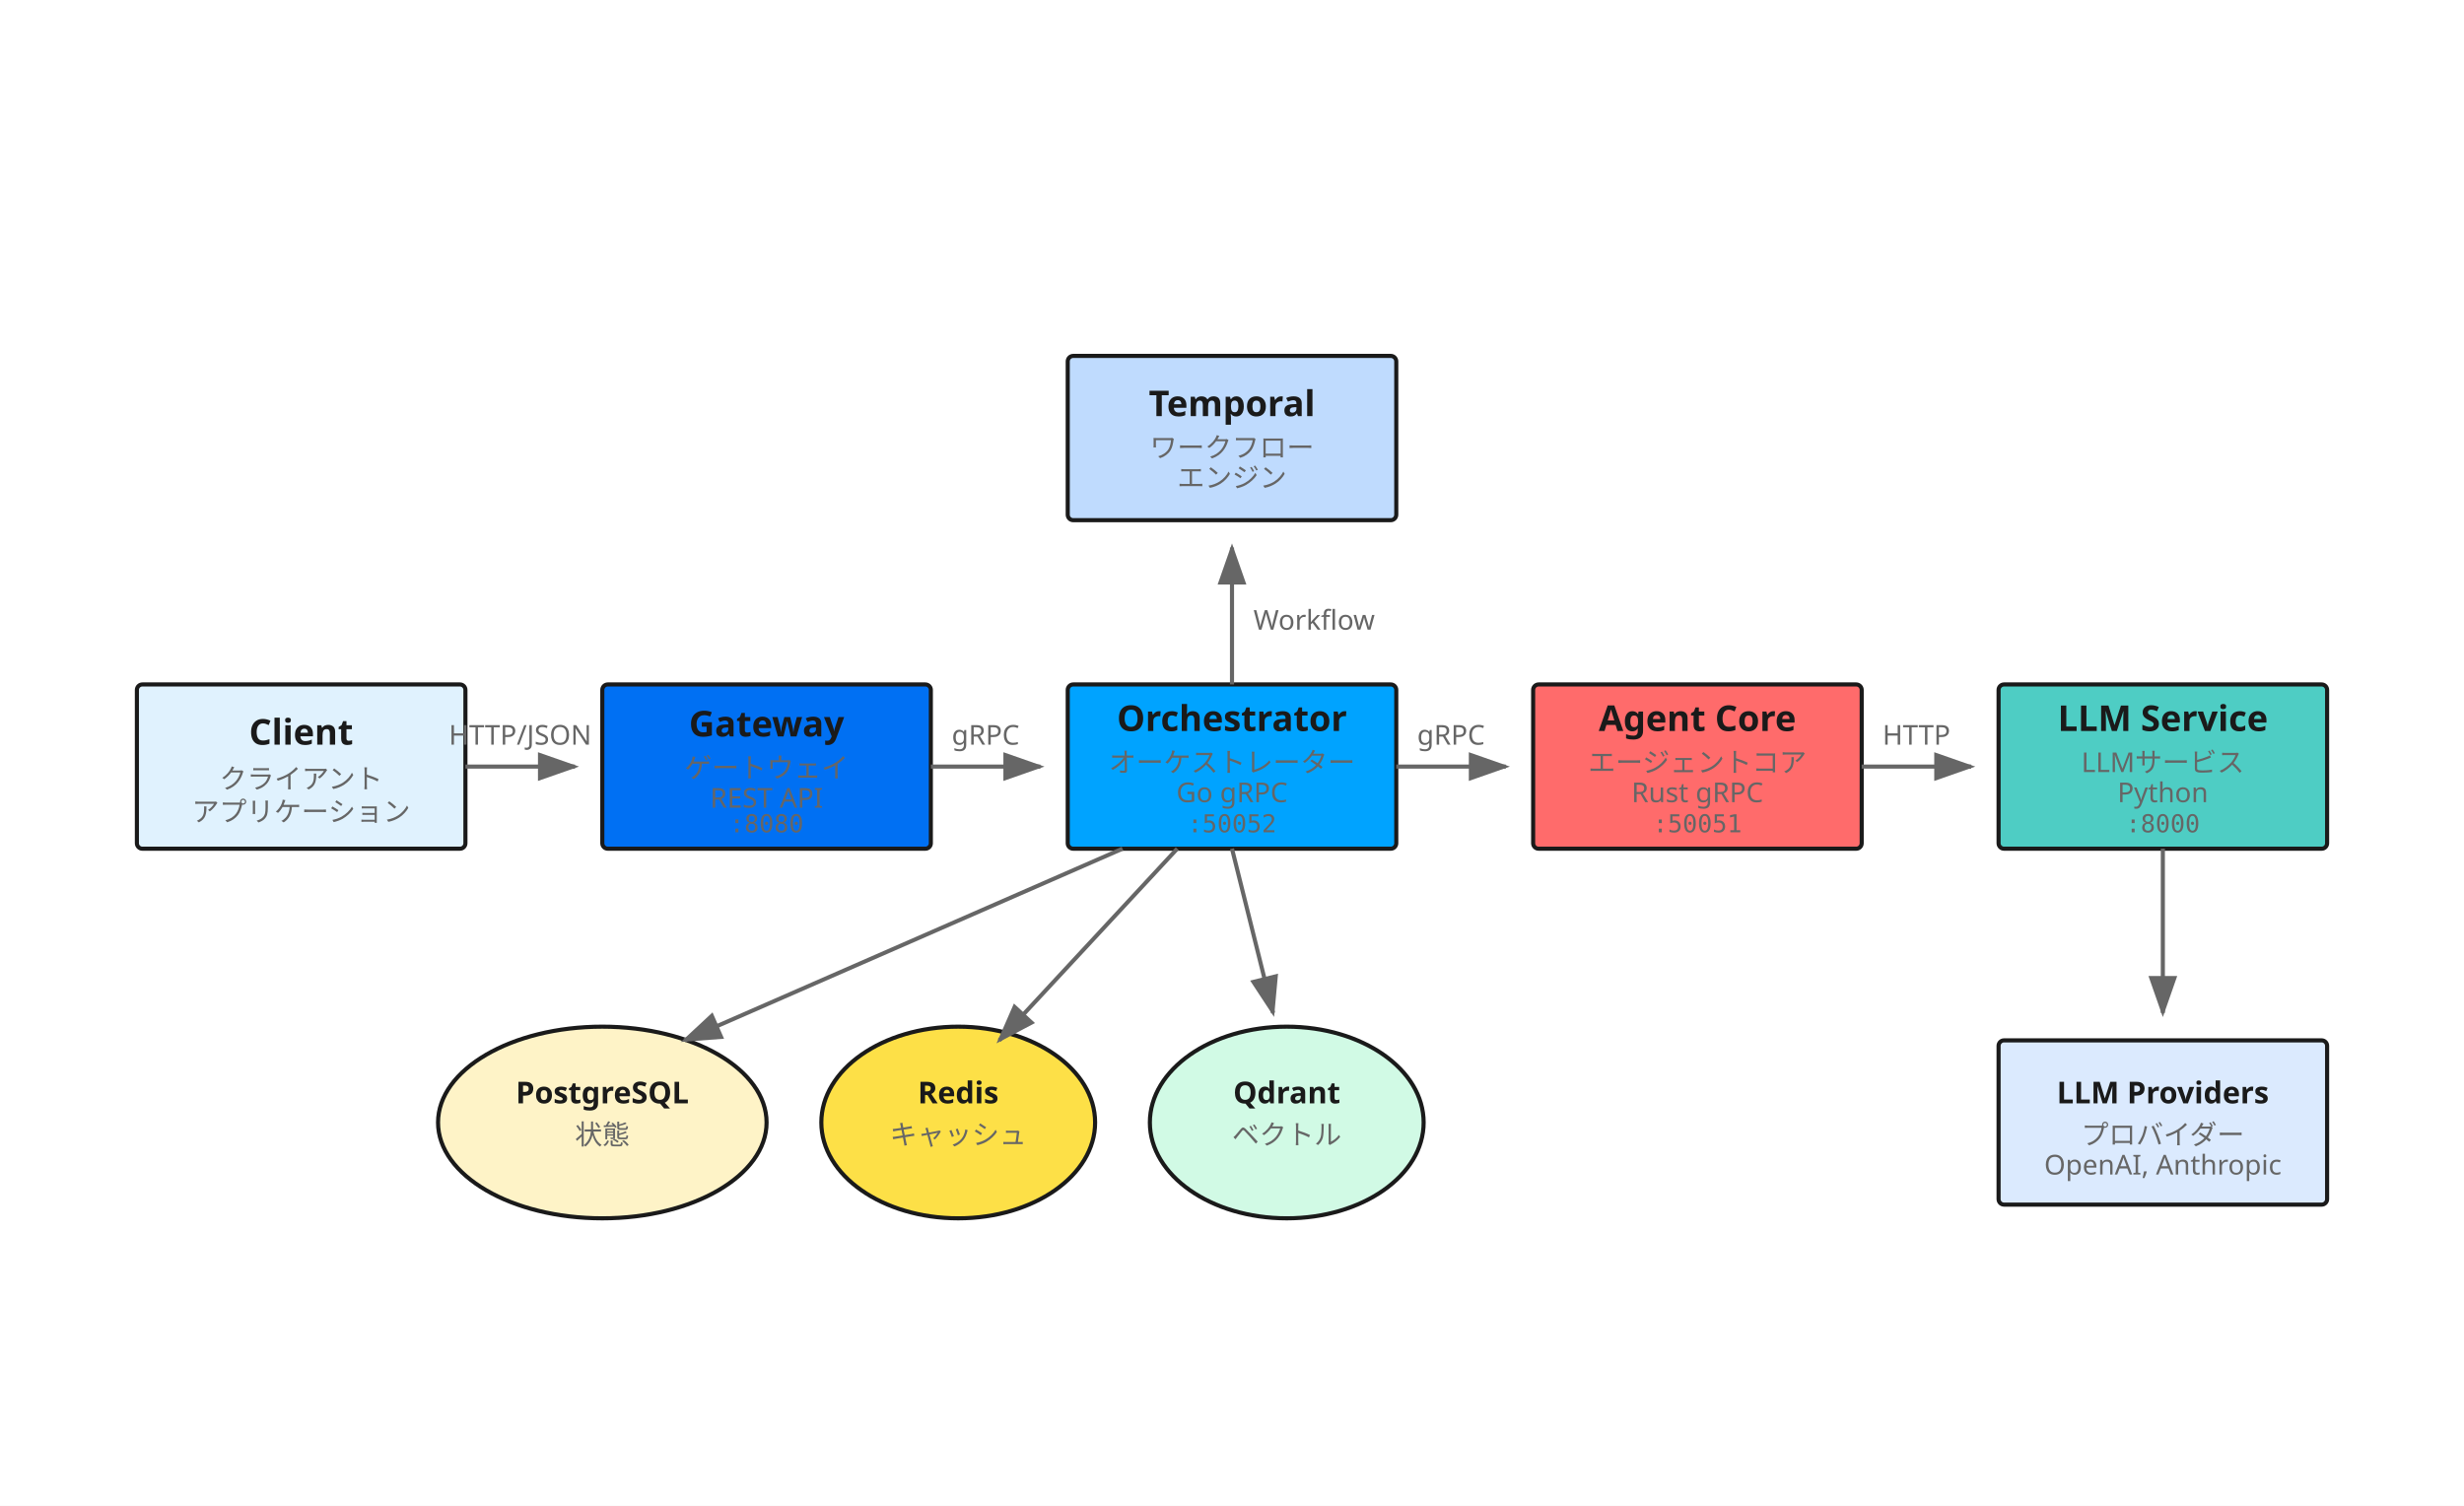
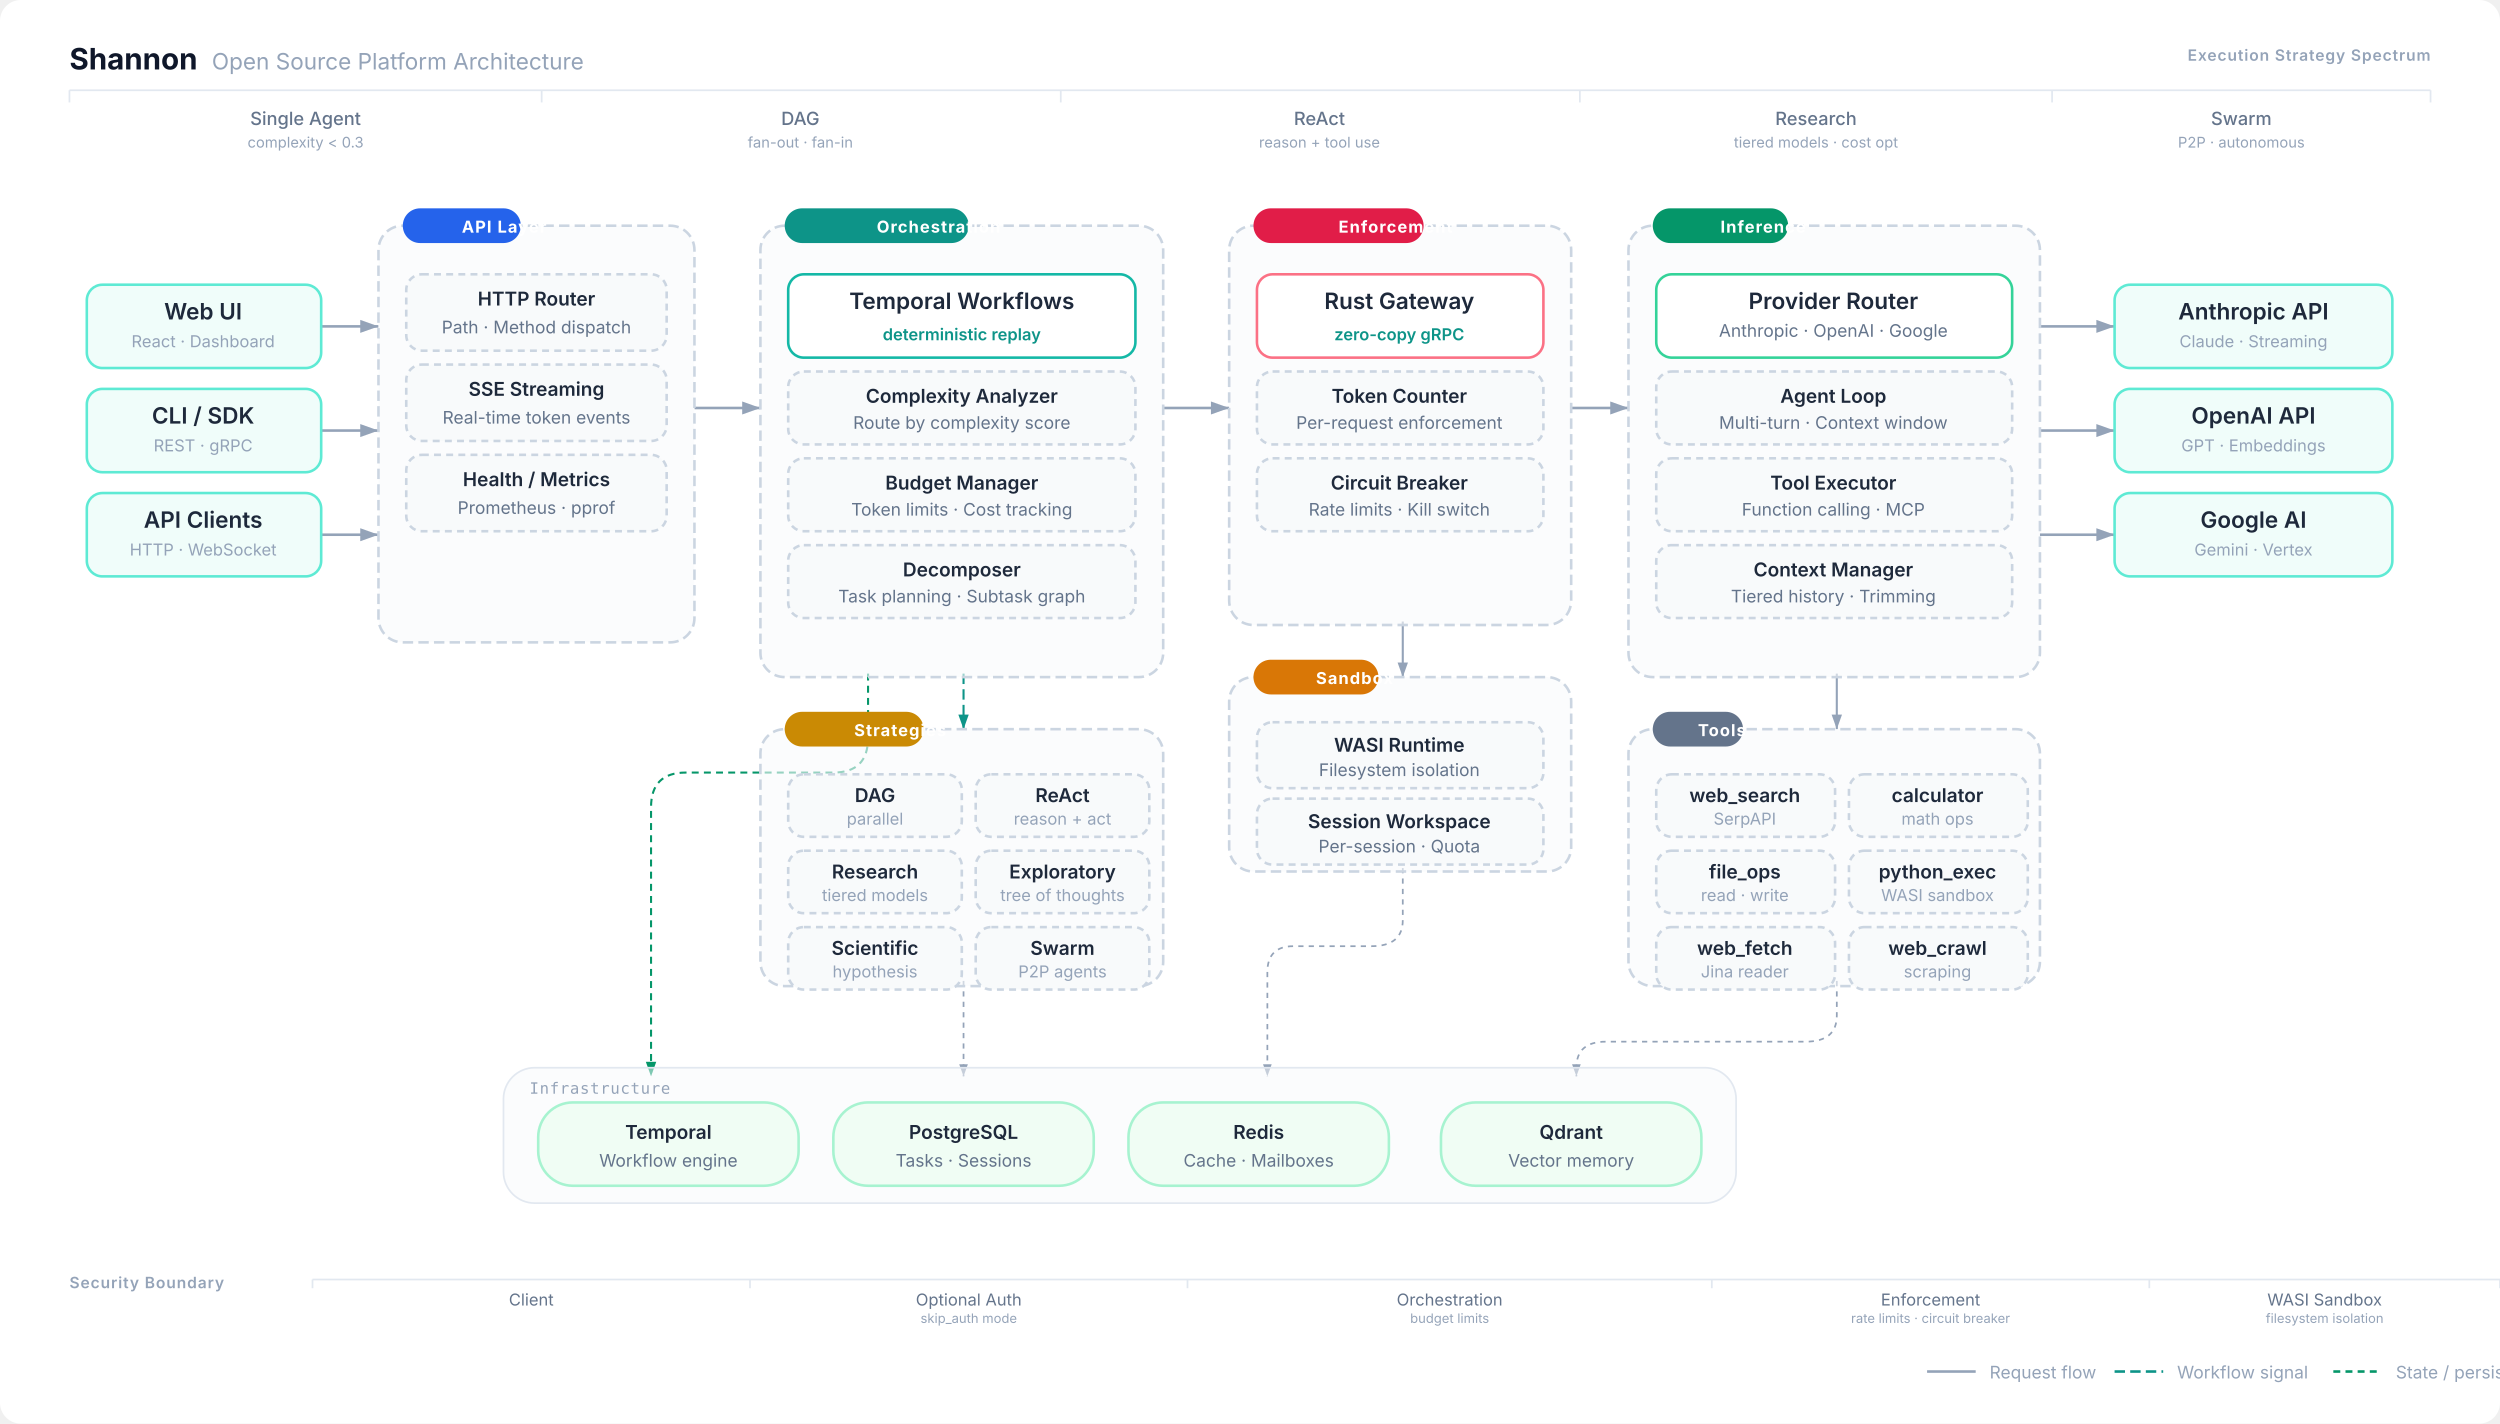
- <svg xmlns="http://www.w3.org/2000/svg" viewBox="0 0 900 550">
+ <svg xmlns="http://www.w3.org/2000/svg" viewBox="0 0 1440 820">
  <defs>
    <style>
-       .label { font: 500 10px 'SF Mono', 'Hiragino Sans', 'Noto Sans JP', sans-serif; fill: #666; text-anchor: middle; }
-       .box-text { font: 600 13px 'SF Mono', 'Hiragino Sans', 'Noto Sans JP', sans-serif; fill: #1a1a1a; text-anchor: middle; }
-       .box-text-sm { font: 600 11px 'SF Mono', 'Hiragino Sans', 'Noto Sans JP', sans-serif; fill: #1a1a1a; text-anchor: middle; }
-       .port { font: 500 9px 'SF Mono', monospace; fill: #666; text-anchor: middle; }
+       .title { font: 700 17px -apple-system, 'Inter', 'Segoe UI', sans-serif; fill: #0f172a; }
+       .title-sub { font: 400 13px -apple-system, 'Inter', sans-serif; fill: #94a3b8; }
+       .tag { font: 700 9.5px -apple-system, 'Inter', sans-serif; fill: #fff; letter-spacing: 0.6px; text-transform: uppercase; }
+       .box-text { font: 600 13px -apple-system, 'Inter', sans-serif; fill: #1e293b; text-anchor: middle; }
+       .box-text-sm { font: 600 11px -apple-system, 'Inter', sans-serif; fill: #1e293b; text-anchor: middle; }
+       .box-text-white { font: 600 13px -apple-system, 'Inter', sans-serif; fill: #fff; text-anchor: middle; }
+       .sub { font: 400 10px -apple-system, 'Inter', sans-serif; fill: #64748b; text-anchor: middle; }
+       .sub-white { font: 400 10px -apple-system, 'Inter', sans-serif; fill: rgba(255,255,255,0.8); text-anchor: middle; }
+       .tech { font: 400 9.5px -apple-system, 'Inter', sans-serif; fill: #94a3b8; text-anchor: middle; }
+       .metric { font: 600 9.5px -apple-system, 'Inter', sans-serif; fill: #0d9488; text-anchor: middle; }
+       .spectrum-text { font: 500 10.5px -apple-system, 'Inter', sans-serif; fill: #64748b; text-anchor: middle; }
+       .spectrum-label { font: 400 8.5px -apple-system, 'Inter', sans-serif; fill: #94a3b8; text-anchor: middle; }
+       .spectrum-title { font: 600 9px -apple-system, 'Inter', sans-serif; fill: #94a3b8; letter-spacing: 0.5px; text-transform: uppercase; text-anchor: end; }
+       .sec-title { font: 600 9px -apple-system, 'Inter', sans-serif; fill: #94a3b8; letter-spacing: 0.5px; text-transform: uppercase; }
+       .sec-text { font: 400 9.5px -apple-system, 'Inter', sans-serif; fill: #64748b; text-anchor: middle; }
+       .sec-sub { font: 400 7.5px -apple-system, 'Inter', sans-serif; fill: #94a3b8; text-anchor: middle; }
+       .infra-label { font: 500 9px 'SF Mono', 'Menlo', monospace; fill: #94a3b8; letter-spacing: 0.4px; }
+       .legend-text { font: 400 10px -apple-system, 'Inter', sans-serif; fill: #94a3b8; }
    </style>
-     <marker id="arrow" markerWidth="10" markerHeight="7" refX="9" refY="3.5" orient="auto">
-       <polygon points="0 0, 10 3.5, 0 7" fill="#666" />
+     <marker id="ah" markerWidth="7" markerHeight="5" refX="7" refY="2.5" orient="auto">
+       <polygon points="0 0, 7 2.5, 0 5" fill="#94a3b8" />
+     </marker>
+     <marker id="ah-signal" markerWidth="7" markerHeight="5" refX="7" refY="2.5" orient="auto">
+       <polygon points="0 0, 7 2.5, 0 5" fill="#0d9488" />
+     </marker>
+     <marker id="ah-state" markerWidth="7" markerHeight="5" refX="7" refY="2.5" orient="auto">
+       <polygon points="0 0, 7 2.5, 0 5" fill="#059669" />
    </marker>
  </defs>
-   <rect width="900" height="550" fill="#fff" />
-   <rect x="50" y="250" width="120" height="60" fill="#e0f2fe" stroke="#1a1a1a" stroke-width="1.5" rx="2" />
-   <text x="110" y="272" class="box-text">Client</text>
-   <text x="110" y="288" class="label">クライアント</text>
-   <text x="110" y="300" class="label">アプリケーション</text>
-   <rect x="220" y="250" width="120" height="60" fill="#0070F3" stroke="#1a1a1a" stroke-width="1.5" rx="2" />
-   <text x="280" y="269" class="box-text" fill="#fff">Gateway</text>
-   <text x="280" y="284" class="label" fill="#fff">ゲートウェイ</text>
-   <text x="280" y="295" class="label" fill="#fff">REST API</text>
-   <text x="280" y="304" class="port" fill="#dbeafe">:8080</text>
-   <rect x="390" y="250" width="120" height="60" fill="#00A3FF" stroke="#1a1a1a" stroke-width="1.5" rx="2" />
-   <text x="450" y="267" class="box-text">Orchestrator</text>
-   <text x="450" y="282" class="label">オーケストレーター</text>
-   <text x="450" y="293" class="label">Go gRPC</text>
-   <text x="450" y="304" class="port">:50052</text>
-   <rect x="560" y="250" width="120" height="60" fill="#FF6B6B" stroke="#1a1a1a" stroke-width="1.5" rx="2" />
-   <text x="620" y="267" class="box-text" fill="#fff">Agent Core</text>
-   <text x="620" y="282" class="label" fill="#fff">エージェントコア</text>
-   <text x="620" y="293" class="label" fill="#fff">Rust gRPC</text>
-   <text x="620" y="304" class="port" fill="#ffe5e5">:50051</text>
-   <rect x="730" y="250" width="120" height="60" fill="#4ECDC4" stroke="#1a1a1a" stroke-width="1.5" rx="2" />
-   <text x="790" y="267" class="box-text">LLM Service</text>
-   <text x="790" y="282" class="label">LLMサービス</text>
-   <text x="790" y="293" class="label">Python</text>
-   <text x="790" y="304" class="port">:8000</text>
-   <rect x="390" y="130" width="120" height="60" fill="#bfdbfe" stroke="#1a1a1a" stroke-width="1.5" rx="2" />
-   <text x="450" y="152" class="box-text">Temporal</text>
-   <text x="450" y="167" class="label">ワークフロー</text>
-   <text x="450" y="178" class="label">エンジン</text>
-   <rect x="730" y="380" width="120" height="60" fill="#dbeafe" stroke="#1a1a1a" stroke-width="1.5" rx="2" />
-   <text x="790" y="403" class="box-text-sm">LLM Providers</text>
-   <text x="790" y="418" class="label">プロバイダー</text>
-   <text x="790" y="429" class="label">OpenAI, Anthropic</text>
-   <ellipse cx="220" cy="410" rx="60" ry="35" fill="#fef3c7" stroke="#1a1a1a" stroke-width="1.5" />
-   <text x="220" y="403" class="box-text-sm">PostgreSQL</text>
-   <text x="220" y="418" class="label">状態</text>
-   <ellipse cx="350" cy="410" rx="50" ry="35" fill="#fde047" stroke="#1a1a1a" stroke-width="1.5" />
-   <text x="350" y="403" class="box-text-sm">Redis</text>
-   <text x="350" y="418" class="label">キャッシュ</text>
-   <ellipse cx="470" cy="410" rx="50" ry="35" fill="#d1fae5" stroke="#1a1a1a" stroke-width="1.5" />
-   <text x="470" y="403" class="box-text-sm">Qdrant</text>
-   <text x="470" y="418" class="label">ベクトル</text>
-   <line x1="170" y1="280" x2="210" y2="280" stroke="#666" stroke-width="1.5" marker-end="url(#arrow)" />
-   <text x="190" y="272" class="label">HTTP/JSON</text>
-   <line x1="340" y1="280" x2="380" y2="280" stroke="#666" stroke-width="1.5" marker-end="url(#arrow)" />
-   <text x="360" y="272" class="label">gRPC</text>
-   <line x1="510" y1="280" x2="550" y2="280" stroke="#666" stroke-width="1.5" marker-end="url(#arrow)" />
-   <text x="530" y="272" class="label">gRPC</text>
-   <line x1="680" y1="280" x2="720" y2="280" stroke="#666" stroke-width="1.5" marker-end="url(#arrow)" />
-   <text x="700" y="272" class="label">HTTP</text>
-   <line x1="450" y1="250" x2="450" y2="200" stroke="#666" stroke-width="1.5" marker-end="url(#arrow)" />
-   <text x="480" y="230" class="label">Workflow</text>
-   <line x1="790" y1="310" x2="790" y2="370" stroke="#666" stroke-width="1.5" marker-end="url(#arrow)" />
-   <line x1="410" y1="310" x2="250" y2="380" stroke="#666" stroke-width="1.5" marker-end="url(#arrow)" />
-   <line x1="430" y1="310" x2="365" y2="380" stroke="#666" stroke-width="1.5" marker-end="url(#arrow)" />
-   <line x1="450" y1="310" x2="465" y2="370" stroke="#666" stroke-width="1.5" marker-end="url(#arrow)" />
+   <rect width="1440" height="820" fill="#ffffff" rx="12" />
+   <text x="40" y="40" class="title">Shannon</text>
+   <text x="122" y="40" class="title-sub">Open Source Platform Architecture</text>
+   <text x="1400" y="35" class="spectrum-title">Execution Strategy Spectrum</text>
+   <g transform="translate(40, 52)">
+     <line x1="0" y1="0" x2="1360" y2="0" stroke="#e2e8f0" stroke-width="1" />
+     <line x1="0" y1="0" x2="0" y2="7" stroke="#e2e8f0" stroke-width="1" />
+     <line x1="272" y1="0" x2="272" y2="7" stroke="#e2e8f0" stroke-width="1" />
+     <line x1="571" y1="0" x2="571" y2="7" stroke="#e2e8f0" stroke-width="1" />
+     <line x1="870" y1="0" x2="870" y2="7" stroke="#e2e8f0" stroke-width="1" />
+     <line x1="1142" y1="0" x2="1142" y2="7" stroke="#e2e8f0" stroke-width="1" />
+     <line x1="1360" y1="0" x2="1360" y2="7" stroke="#e2e8f0" stroke-width="1" />
+     <text x="136" y="20" class="spectrum-text">Single Agent</text>
+     <text x="136" y="33" class="spectrum-label">complexity &lt; 0.3</text>
+     <text x="421" y="20" class="spectrum-text">DAG</text>
+     <text x="421" y="33" class="spectrum-label">fan-out · fan-in</text>
+     <text x="720" y="20" class="spectrum-text">ReAct</text>
+     <text x="720" y="33" class="spectrum-label">reason + tool use</text>
+     <text x="1006" y="20" class="spectrum-text">Research</text>
+     <text x="1006" y="33" class="spectrum-label">tiered models · cost opt</text>
+     <text x="1251" y="20" class="spectrum-text">Swarm</text>
+     <text x="1251" y="33" class="spectrum-label">P2P · autonomous</text>
+   </g>
+   <line x1="185" y1="188" x2="218" y2="188" stroke="#94a3b8" stroke-width="1.5" marker-end="url(#ah)" />
+   <line x1="185" y1="248" x2="218" y2="248" stroke="#94a3b8" stroke-width="1.5" marker-end="url(#ah)" />
+   <line x1="185" y1="308" x2="218" y2="308" stroke="#94a3b8" stroke-width="1.5" marker-end="url(#ah)" />
+   <line x1="400" y1="235" x2="438" y2="235" stroke="#94a3b8" stroke-width="1.5" marker-end="url(#ah)" />
+   <line x1="670" y1="235" x2="708" y2="235" stroke="#94a3b8" stroke-width="1.5" marker-end="url(#ah)" />
+   <line x1="905" y1="235" x2="938" y2="235" stroke="#94a3b8" stroke-width="1.5" marker-end="url(#ah)" />
+   <line x1="1175" y1="188" x2="1218" y2="188" stroke="#94a3b8" stroke-width="1.5" marker-end="url(#ah)" />
+   <line x1="1175" y1="248" x2="1218" y2="248" stroke="#94a3b8" stroke-width="1.5" marker-end="url(#ah)" />
+   <line x1="1175" y1="308" x2="1218" y2="308" stroke="#94a3b8" stroke-width="1.5" marker-end="url(#ah)" />
+   <line x1="555" y1="388" x2="555" y2="420" stroke="#0d9488" stroke-width="1.2" stroke-dasharray="6,3" marker-end="url(#ah-signal)" />
+   <line x1="808" y1="358" x2="808" y2="390" stroke="#94a3b8" stroke-width="1.2" marker-end="url(#ah)" />
+   <line x1="1058" y1="388" x2="1058" y2="420" stroke="#94a3b8" stroke-width="1.2" marker-end="url(#ah)" />
+   <path d="M 500 388 L 500 425 Q 500 445, 480 445 L 395 445 Q 375 445, 375 465 L 375 620" stroke="#059669" stroke-width="1.2" stroke-dasharray="4,3" fill="none" marker-end="url(#ah-state)" />
+   <path d="M 555 565 L 555 620" stroke="#94a3b8" stroke-width="1" stroke-dasharray="3,3" fill="none" marker-end="url(#ah)" />
+   <path d="M 808 500 L 808 530 Q 808 545, 790 545 L 745 545 Q 730 545, 730 560 L 730 620" stroke="#94a3b8" stroke-width="1" stroke-dasharray="3,3" fill="none" marker-end="url(#ah)" />
+   <path d="M 1058 565 L 1058 585 Q 1058 600, 1040 600 L 925 600 Q 908 600, 908 615 L 908 620" stroke="#94a3b8" stroke-width="1" stroke-dasharray="3,3" fill="none" marker-end="url(#ah)" />
+   <rect x="50" y="164" width="135" height="48" fill="#f0fdfa" stroke="#5eead4" stroke-width="1.5" rx="9" />
+   <text x="117" y="184" class="box-text">Web UI</text>
+   <text x="117" y="200" class="tech">React · Dashboard</text>
+   <rect x="50" y="224" width="135" height="48" fill="#f0fdfa" stroke="#5eead4" stroke-width="1.5" rx="9" />
+   <text x="117" y="244" class="box-text">CLI / SDK</text>
+   <text x="117" y="260" class="tech">REST · gRPC</text>
+   <rect x="50" y="284" width="135" height="48" fill="#f0fdfa" stroke="#5eead4" stroke-width="1.5" rx="9" />
+   <text x="117" y="304" class="box-text">API Clients</text>
+   <text x="117" y="320" class="tech">HTTP · WebSocket</text>
+   <rect x="218" y="130" width="182" height="240" fill="rgba(248,250,252,0.6)" stroke="#cbd5e1" stroke-width="1.5" stroke-dasharray="6,3" rx="14" />
+   <rect x="232" y="120" width="68" height="20" fill="#2563eb" rx="10" />
+   <text x="266" y="134" class="tag">API Layer</text>
+   <rect x="234" y="158" width="150" height="44" fill="#f8fafb" stroke="#cbd5e1" stroke-width="1.5" stroke-dasharray="4,3" rx="9" />
+   <text x="309" y="176" class="box-text-sm">HTTP Router</text>
+   <text x="309" y="192" class="sub">Path · Method dispatch</text>
+   <rect x="234" y="210" width="150" height="44" fill="#f8fafb" stroke="#cbd5e1" stroke-width="1.5" stroke-dasharray="4,3" rx="9" />
+   <text x="309" y="228" class="box-text-sm">SSE Streaming</text>
+   <text x="309" y="244" class="sub">Real-time token events</text>
+   <rect x="234" y="262" width="150" height="44" fill="#f8fafb" stroke="#cbd5e1" stroke-width="1.5" stroke-dasharray="4,3" rx="9" />
+   <text x="309" y="280" class="box-text-sm">Health / Metrics</text>
+   <text x="309" y="296" class="sub">Prometheus · pprof</text>
+   <rect x="438" y="130" width="232" height="260" fill="rgba(248,250,252,0.6)" stroke="#cbd5e1" stroke-width="1.5" stroke-dasharray="6,3" rx="14" />
+   <rect x="452" y="120" width="106" height="20" fill="#0d9488" rx="10" />
+   <text x="505" y="134" class="tag">Orchestration</text>
+   <rect x="454" y="158" width="200" height="48" fill="#fff" stroke="#14b8a6" stroke-width="1.5" rx="9" />
+   <text x="554" y="178" class="box-text">Temporal Workflows</text>
+   <text x="554" y="196" class="metric">deterministic replay</text>
+   <rect x="454" y="214" width="200" height="42" fill="#f8fafb" stroke="#cbd5e1" stroke-width="1.5" stroke-dasharray="4,3" rx="9" />
+   <text x="554" y="232" class="box-text-sm">Complexity Analyzer</text>
+   <text x="554" y="247" class="sub">Route by complexity score</text>
+   <rect x="454" y="264" width="200" height="42" fill="#f8fafb" stroke="#cbd5e1" stroke-width="1.5" stroke-dasharray="4,3" rx="9" />
+   <text x="554" y="282" class="box-text-sm">Budget Manager</text>
+   <text x="554" y="297" class="sub">Token limits · Cost tracking</text>
+   <rect x="454" y="314" width="200" height="42" fill="#f8fafb" stroke="#cbd5e1" stroke-width="1.5" stroke-dasharray="4,3" rx="9" />
+   <text x="554" y="332" class="box-text-sm">Decomposer</text>
+   <text x="554" y="347" class="sub">Task planning · Subtask graph</text>
+   <rect x="708" y="130" width="197" height="230" fill="rgba(248,250,252,0.6)" stroke="#cbd5e1" stroke-width="1.5" stroke-dasharray="6,3" rx="14" />
+   <rect x="722" y="120" width="98" height="20" fill="#e11d48" rx="10" />
+   <text x="771" y="134" class="tag">Enforcement</text>
+   <rect x="724" y="158" width="165" height="48" fill="#fff" stroke="#fb7185" stroke-width="1.5" rx="9" />
+   <text x="806" y="178" class="box-text">Rust Gateway</text>
+   <text x="806" y="196" class="metric">zero-copy gRPC</text>
+   <rect x="724" y="214" width="165" height="42" fill="#f8fafb" stroke="#cbd5e1" stroke-width="1.5" stroke-dasharray="4,3" rx="9" />
+   <text x="806" y="232" class="box-text-sm">Token Counter</text>
+   <text x="806" y="247" class="sub">Per-request enforcement</text>
+   <rect x="724" y="264" width="165" height="42" fill="#f8fafb" stroke="#cbd5e1" stroke-width="1.5" stroke-dasharray="4,3" rx="9" />
+   <text x="806" y="282" class="box-text-sm">Circuit Breaker</text>
+   <text x="806" y="297" class="sub">Rate limits · Kill switch</text>
+   <rect x="938" y="130" width="237" height="260" fill="rgba(248,250,252,0.6)" stroke="#cbd5e1" stroke-width="1.5" stroke-dasharray="6,3" rx="14" />
+   <rect x="952" y="120" width="78" height="20" fill="#059669" rx="10" />
+   <text x="991" y="134" class="tag">Inference</text>
+   <rect x="954" y="158" width="205" height="48" fill="#fff" stroke="#34d399" stroke-width="1.5" rx="9" />
+   <text x="1056" y="178" class="box-text">Provider Router</text>
+   <text x="1056" y="194" class="sub">Anthropic · OpenAI · Google</text>
+   <rect x="954" y="214" width="205" height="42" fill="#f8fafb" stroke="#cbd5e1" stroke-width="1.5" stroke-dasharray="4,3" rx="9" />
+   <text x="1056" y="232" class="box-text-sm">Agent Loop</text>
+   <text x="1056" y="247" class="sub">Multi-turn · Context window</text>
+   <rect x="954" y="264" width="205" height="42" fill="#f8fafb" stroke="#cbd5e1" stroke-width="1.5" stroke-dasharray="4,3" rx="9" />
+   <text x="1056" y="282" class="box-text-sm">Tool Executor</text>
+   <text x="1056" y="297" class="sub">Function calling · MCP</text>
+   <rect x="954" y="314" width="205" height="42" fill="#f8fafb" stroke="#cbd5e1" stroke-width="1.5" stroke-dasharray="4,3" rx="9" />
+   <text x="1056" y="332" class="box-text-sm">Context Manager</text>
+   <text x="1056" y="347" class="sub">Tiered history · Trimming</text>
+   <rect x="1218" y="164" width="160" height="48" fill="#f0fdfa" stroke="#5eead4" stroke-width="1.5" rx="9" />
+   <text x="1298" y="184" class="box-text">Anthropic API</text>
+   <text x="1298" y="200" class="tech">Claude · Streaming</text>
+   <rect x="1218" y="224" width="160" height="48" fill="#f0fdfa" stroke="#5eead4" stroke-width="1.5" rx="9" />
+   <text x="1298" y="244" class="box-text">OpenAI API</text>
+   <text x="1298" y="260" class="tech">GPT · Embeddings</text>
+   <rect x="1218" y="284" width="160" height="48" fill="#f0fdfa" stroke="#5eead4" stroke-width="1.5" rx="9" />
+   <text x="1298" y="304" class="box-text">Google AI</text>
+   <text x="1298" y="320" class="tech">Gemini · Vertex</text>
+   <rect x="438" y="420" width="232" height="148" fill="rgba(248,250,252,0.6)" stroke="#cbd5e1" stroke-width="1.5" stroke-dasharray="6,3" rx="14" />
+   <rect x="452" y="410" width="80" height="20" fill="#ca8a04" rx="10" />
+   <text x="492" y="424" class="tag">Strategies</text>
+   <rect x="454" y="446" width="100" height="36" fill="#f8fafb" stroke="#cbd5e1" stroke-width="1.5" stroke-dasharray="4,3" rx="9" />
+   <text x="504" y="462" class="box-text-sm">DAG</text>
+   <text x="504" y="475" class="tech">parallel</text>
+   <rect x="562" y="446" width="100" height="36" fill="#f8fafb" stroke="#cbd5e1" stroke-width="1.5" stroke-dasharray="4,3" rx="9" />
+   <text x="612" y="462" class="box-text-sm">ReAct</text>
+   <text x="612" y="475" class="tech">reason + act</text>
+   <rect x="454" y="490" width="100" height="36" fill="#f8fafb" stroke="#cbd5e1" stroke-width="1.5" stroke-dasharray="4,3" rx="9" />
+   <text x="504" y="506" class="box-text-sm">Research</text>
+   <text x="504" y="519" class="tech">tiered models</text>
+   <rect x="562" y="490" width="100" height="36" fill="#f8fafb" stroke="#cbd5e1" stroke-width="1.5" stroke-dasharray="4,3" rx="9" />
+   <text x="612" y="506" class="box-text-sm">Exploratory</text>
+   <text x="612" y="519" class="tech">tree of thoughts</text>
+   <rect x="454" y="534" width="100" height="36" fill="#f8fafb" stroke="#cbd5e1" stroke-width="1.5" stroke-dasharray="4,3" rx="9" />
+   <text x="504" y="550" class="box-text-sm">Scientific</text>
+   <text x="504" y="563" class="tech">hypothesis</text>
+   <rect x="562" y="534" width="100" height="36" fill="#f8fafb" stroke="#cbd5e1" stroke-width="1.5" stroke-dasharray="4,3" rx="9" />
+   <text x="612" y="550" class="box-text-sm">Swarm</text>
+   <text x="612" y="563" class="tech">P2P agents</text>
+   <rect x="708" y="390" width="197" height="112" fill="rgba(248,250,252,0.6)" stroke="#cbd5e1" stroke-width="1.5" stroke-dasharray="6,3" rx="14" />
+   <rect x="722" y="380" width="72" height="20" fill="#d97706" rx="10" />
+   <text x="758" y="394" class="tag">Sandbox</text>
+   <rect x="724" y="416" width="165" height="38" fill="#f8fafb" stroke="#cbd5e1" stroke-width="1.5" stroke-dasharray="4,3" rx="9" />
+   <text x="806" y="433" class="box-text-sm">WASI Runtime</text>
+   <text x="806" y="447" class="sub">Filesystem isolation</text>
+   <rect x="724" y="460" width="165" height="38" fill="#f8fafb" stroke="#cbd5e1" stroke-width="1.5" stroke-dasharray="4,3" rx="9" />
+   <text x="806" y="477" class="box-text-sm">Session Workspace</text>
+   <text x="806" y="491" class="sub">Per-session · Quota</text>
+   <rect x="938" y="420" width="237" height="148" fill="rgba(248,250,252,0.6)" stroke="#cbd5e1" stroke-width="1.5" stroke-dasharray="6,3" rx="14" />
+   <rect x="952" y="410" width="52" height="20" fill="#64748b" rx="10" />
+   <text x="978" y="424" class="tag">Tools</text>
+   <rect x="954" y="446" width="103" height="36" fill="#f8fafb" stroke="#cbd5e1" stroke-width="1.5" stroke-dasharray="4,3" rx="9" />
+   <text x="1005" y="462" class="box-text-sm">web_search</text>
+   <text x="1005" y="475" class="tech">SerpAPI</text>
+   <rect x="1065" y="446" width="103" height="36" fill="#f8fafb" stroke="#cbd5e1" stroke-width="1.5" stroke-dasharray="4,3" rx="9" />
+   <text x="1116" y="462" class="box-text-sm">calculator</text>
+   <text x="1116" y="475" class="tech">math ops</text>
+   <rect x="954" y="490" width="103" height="36" fill="#f8fafb" stroke="#cbd5e1" stroke-width="1.5" stroke-dasharray="4,3" rx="9" />
+   <text x="1005" y="506" class="box-text-sm">file_ops</text>
+   <text x="1005" y="519" class="tech">read · write</text>
+   <rect x="1065" y="490" width="103" height="36" fill="#f8fafb" stroke="#cbd5e1" stroke-width="1.5" stroke-dasharray="4,3" rx="9" />
+   <text x="1116" y="506" class="box-text-sm">python_exec</text>
+   <text x="1116" y="519" class="tech">WASI sandbox</text>
+   <rect x="954" y="534" width="103" height="36" fill="#f8fafb" stroke="#cbd5e1" stroke-width="1.5" stroke-dasharray="4,3" rx="9" />
+   <text x="1005" y="550" class="box-text-sm">web_fetch</text>
+   <text x="1005" y="563" class="tech">Jina reader</text>
+   <rect x="1065" y="534" width="103" height="36" fill="#f8fafb" stroke="#cbd5e1" stroke-width="1.5" stroke-dasharray="4,3" rx="9" />
+   <text x="1116" y="550" class="box-text-sm">web_crawl</text>
+   <text x="1116" y="563" class="tech">scraping</text>
+   <rect x="290" y="615" width="710" height="78" fill="rgba(248,250,252,0.5)" stroke="#e2e8f0" stroke-width="1" rx="18" />
+   <text x="305" y="630" class="infra-label">Infrastructure</text>
+   <rect x="310" y="635" width="150" height="48" fill="#f0fdf4" stroke="#a7f3d0" stroke-width="1.5" rx="20" />
+   <text x="385" y="656" class="box-text-sm">Temporal</text>
+   <text x="385" y="672" class="sub">Workflow engine</text>
+   <rect x="480" y="635" width="150" height="48" fill="#f0fdf4" stroke="#a7f3d0" stroke-width="1.5" rx="20" />
+   <text x="555" y="656" class="box-text-sm">PostgreSQL</text>
+   <text x="555" y="672" class="sub">Tasks · Sessions</text>
+   <rect x="650" y="635" width="150" height="48" fill="#f0fdf4" stroke="#a7f3d0" stroke-width="1.5" rx="20" />
+   <text x="725" y="656" class="box-text-sm">Redis</text>
+   <text x="725" y="672" class="sub">Cache · Mailboxes</text>
+   <rect x="830" y="635" width="150" height="48" fill="#f0fdf4" stroke="#a7f3d0" stroke-width="1.5" rx="20" />
+   <text x="905" y="656" class="box-text-sm">Qdrant</text>
+   <text x="905" y="672" class="sub">Vector memory</text>
+   <g transform="translate(40, 730)">
+     <text x="0" y="12" class="sec-title">Security Boundary</text>
+     <line x1="140" y1="7" x2="1400" y2="7" stroke="#e2e8f0" stroke-width="1" />
+     <line x1="140" y1="7" x2="140" y2="12" stroke="#e2e8f0" stroke-width="1" />
+     <line x1="392" y1="7" x2="392" y2="12" stroke="#e2e8f0" stroke-width="1" />
+     <line x1="644" y1="7" x2="644" y2="12" stroke="#e2e8f0" stroke-width="1" />
+     <line x1="946" y1="7" x2="946" y2="12" stroke="#e2e8f0" stroke-width="1" />
+     <line x1="1198" y1="7" x2="1198" y2="12" stroke="#e2e8f0" stroke-width="1" />
+     <line x1="1400" y1="7" x2="1400" y2="12" stroke="#e2e8f0" stroke-width="1" />
+     <text x="266" y="22" class="sec-text">Client</text>
+     <text x="518" y="22" class="sec-text">Optional Auth</text>
+     <text x="518" y="32" class="sec-sub">skip_auth mode</text>
+     <text x="795" y="22" class="sec-text">Orchestration</text>
+     <text x="795" y="32" class="sec-sub">budget limits</text>
+     <text x="1072" y="22" class="sec-text">Enforcement</text>
+     <text x="1072" y="32" class="sec-sub">rate limits · circuit breaker</text>
+     <text x="1299" y="22" class="sec-text">WASI Sandbox</text>
+     <text x="1299" y="32" class="sec-sub">filesystem isolation</text>
+   </g>
+   <g transform="translate(1110, 790)">
+     <line x1="0" y1="0" x2="28" y2="0" stroke="#94a3b8" stroke-width="1.5" />
+     <text x="36" y="4" class="legend-text">Request flow</text>
+     <line x1="108" y1="0" x2="136" y2="0" stroke="#0d9488" stroke-width="1.5" stroke-dasharray="6,3" />
+     <text x="144" y="4" class="legend-text">Workflow signal</text>
+     <line x1="234" y1="0" x2="262" y2="0" stroke="#059669" stroke-width="1.5" stroke-dasharray="4,3" />
+     <text x="270" y="4" class="legend-text">State / persistence</text>
+   </g>
</svg>
